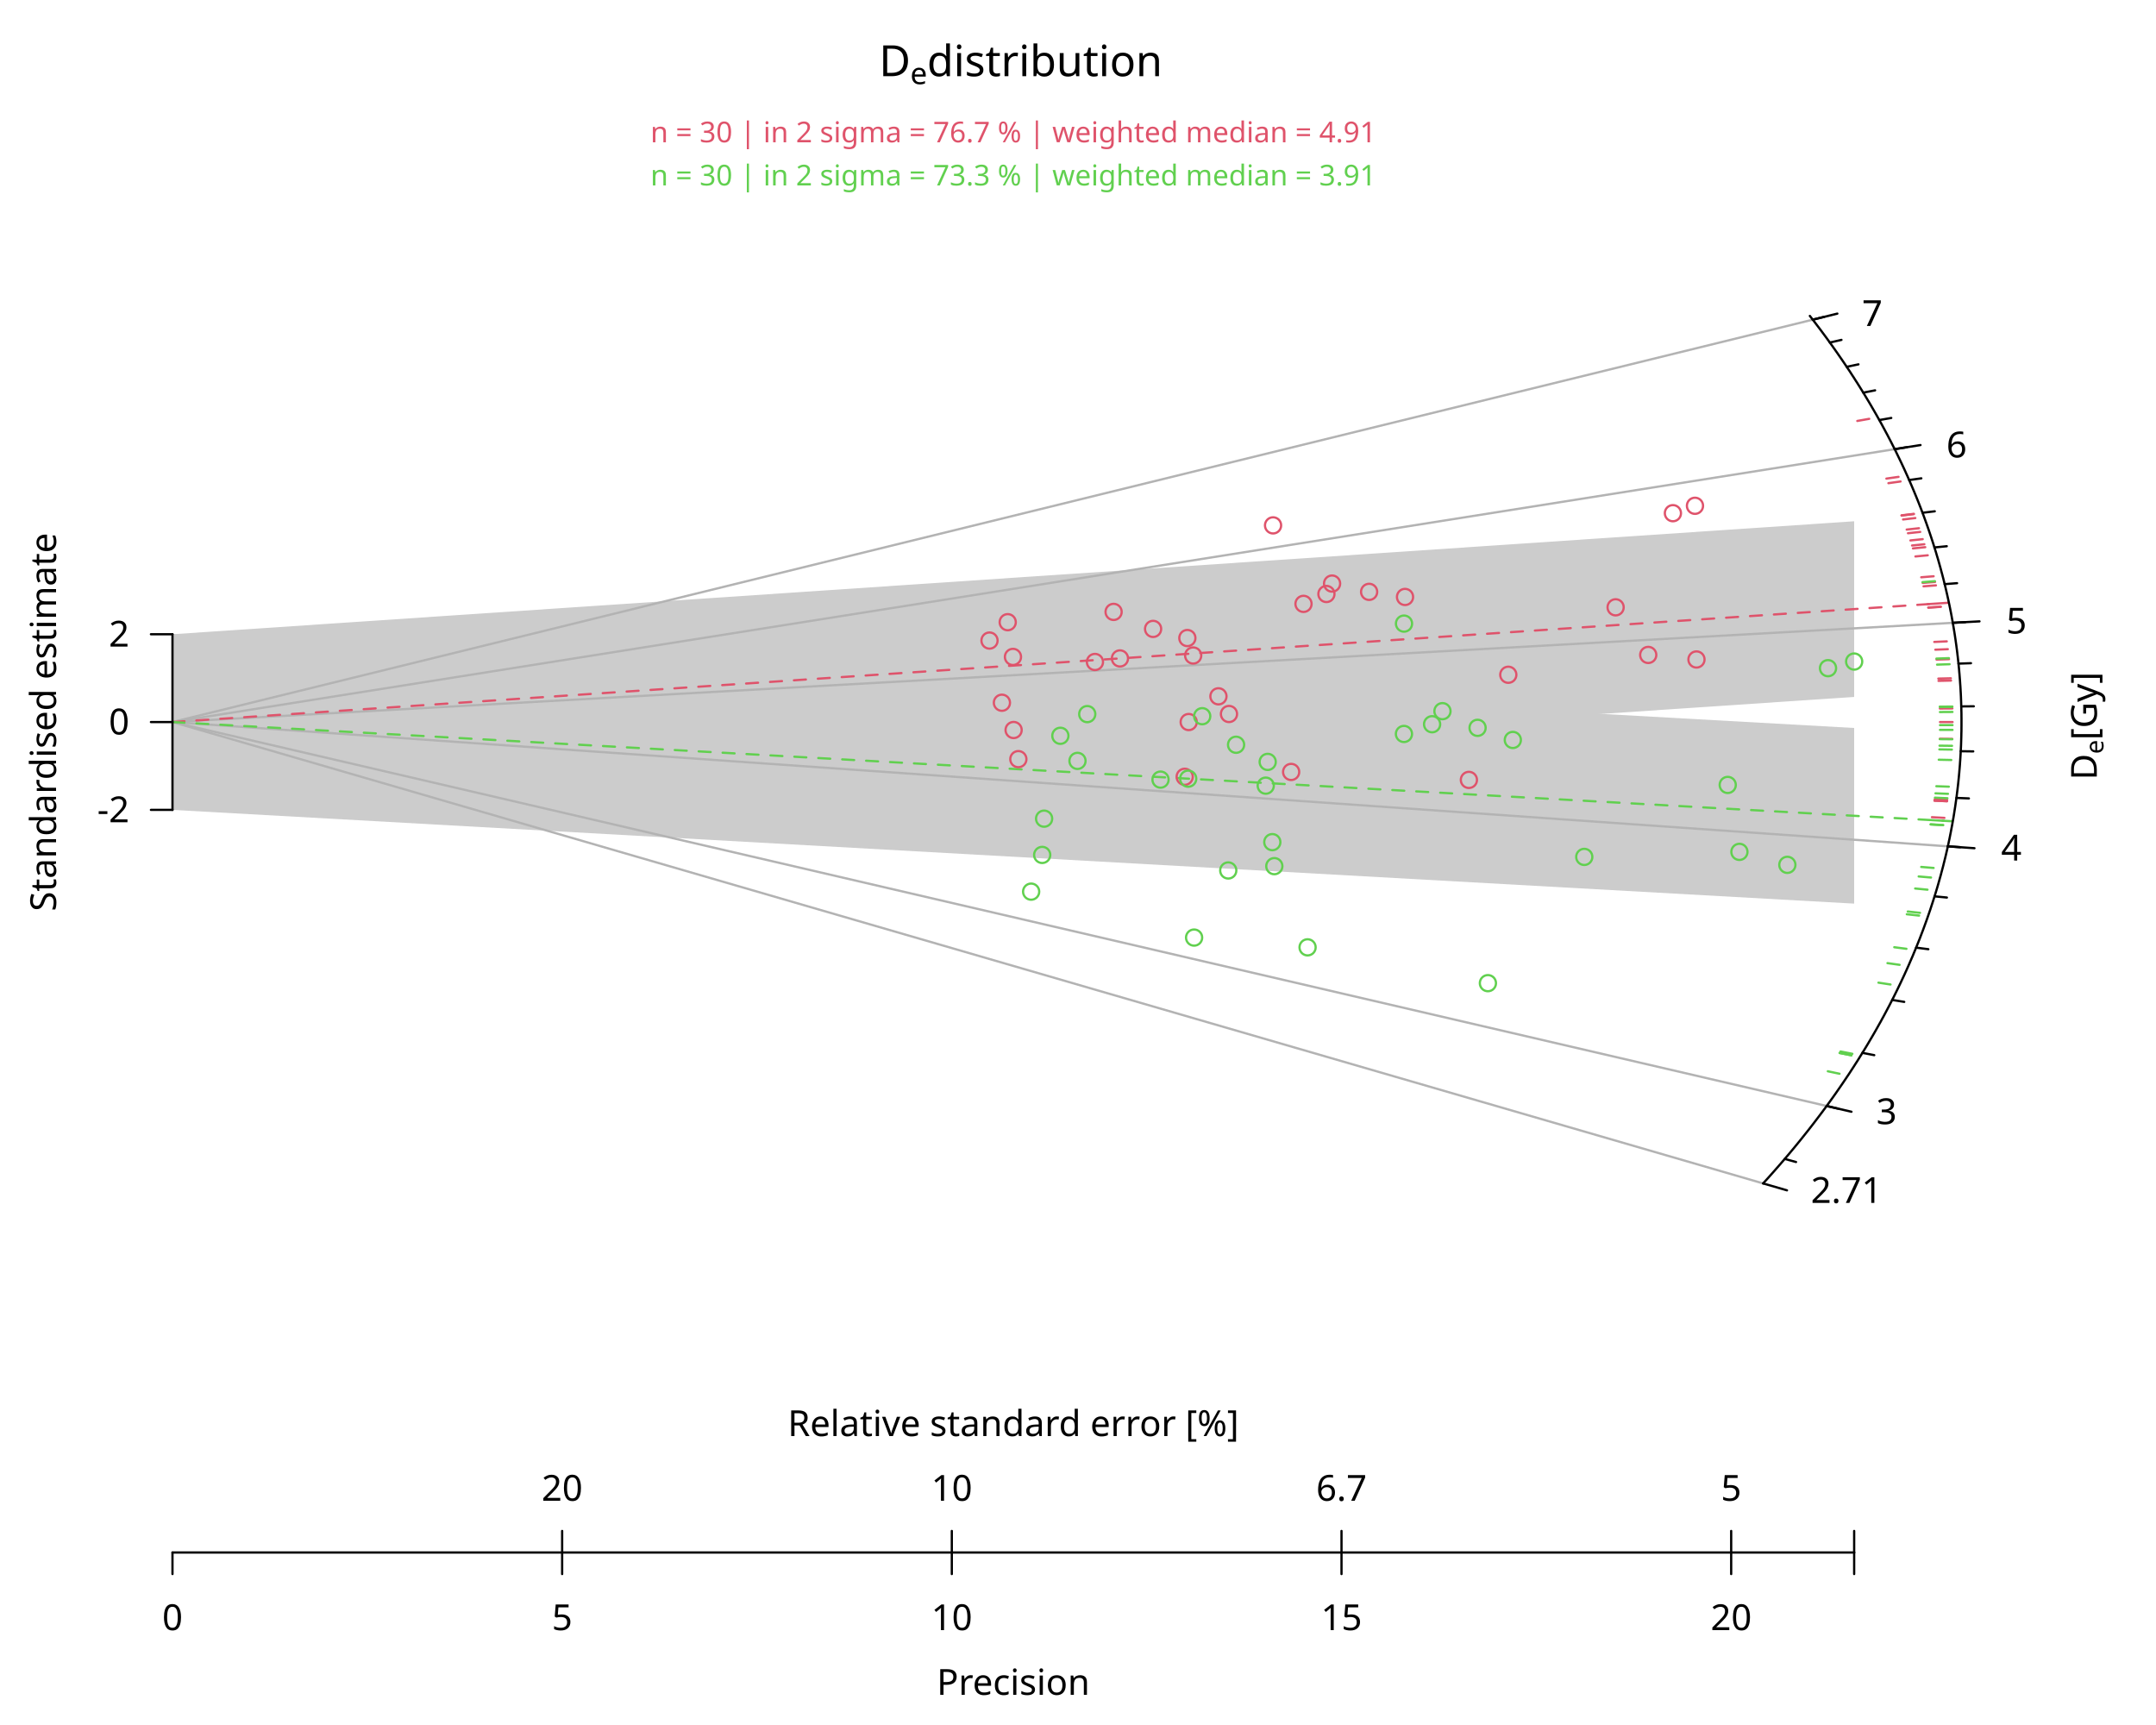
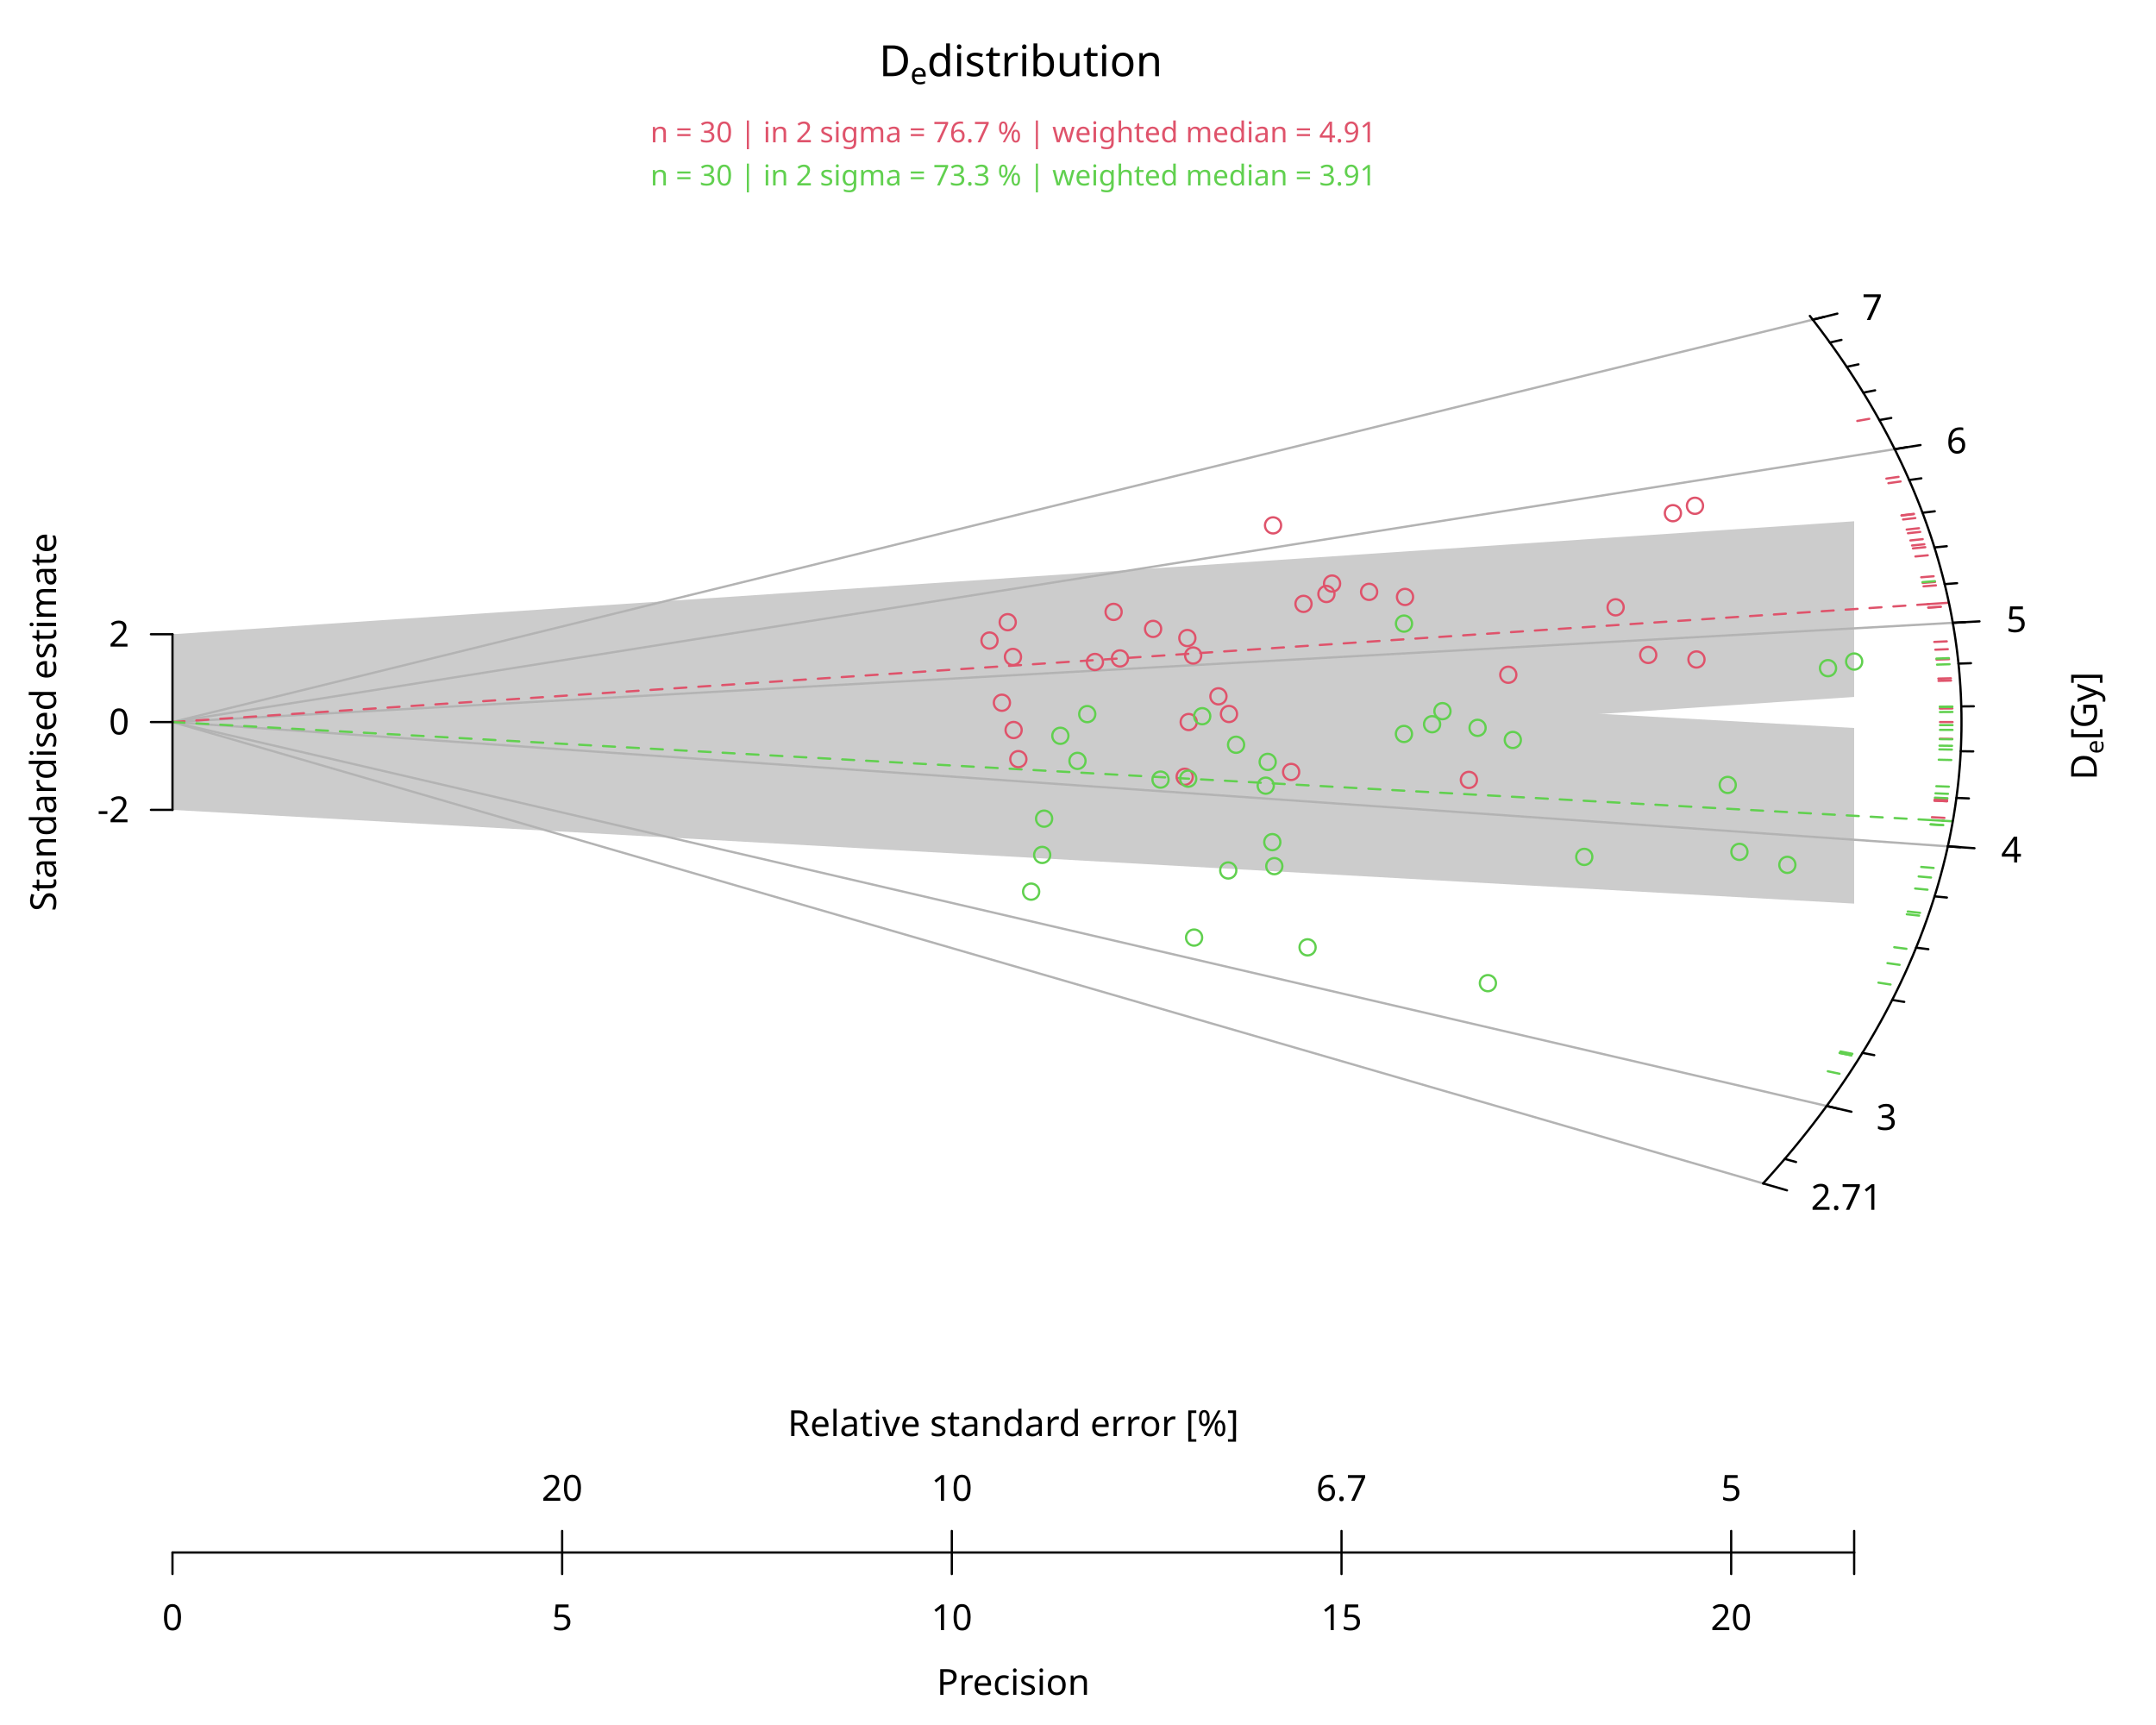
<svg xmlns="http://www.w3.org/2000/svg" class="svglite" data-engine-version="2.0" width="720.00pt" height="576.00pt" viewBox="0 0 720.00 576.00">
  <defs>
    <style type="text/css">
    .svglite line, .svglite polyline, .svglite polygon, .svglite path, .svglite rect, .svglite circle {
      fill: none;
      stroke: #000000;
      stroke-linecap: round;
      stroke-linejoin: round;
      stroke-miterlimit: 10.00;
    }
  </style>
  </defs>
  <rect width="100%" height="100%" style="stroke: none; fill: #FFFFFF;" />
  <defs>
    <clipPath id="cpMC4wMHw3MjAuMDB8MC4wMHw1NzYuMDA=">
      <rect x="0.00" y="0.00" width="720.00" height="576.00" />
    </clipPath>
  </defs>
  <g clip-path="url(#cpMC4wMHw3MjAuMDB8MC4wMHw1NzYuMDA=)">
    <text transform="translate(18.72,241.10) rotate(-90)" text-anchor="middle" style="font-size: 12.00px; font-family: sans;" textLength="119.42px" lengthAdjust="spacingAndGlyphs">Standardised estimate</text>
    <polygon points="57.60,270.43 57.60,211.78 619.20,174.06 619.20,232.71 " style="stroke-width: 0.75; stroke: none; fill: #CCCCCC;" />
    <polygon points="57.60,270.43 57.60,211.78 619.20,243.08 619.20,301.73 " style="stroke-width: 0.75; stroke: none; fill: #CCCCCC;" />
    <polyline points="57.60,241.10 588.80,395.16 " style="stroke-width: 0.75; stroke: #B3B3B3;" />
    <polyline points="57.60,241.10 610.01,369.30 " style="stroke-width: 0.75; stroke: #B3B3B3;" />
    <polyline points="57.60,241.10 650.48,282.60 " style="stroke-width: 0.75; stroke: #B3B3B3;" />
    <polyline points="57.60,241.10 652.14,207.97 " style="stroke-width: 0.75; stroke: #B3B3B3;" />
    <polyline points="57.60,241.10 632.73,149.98 " style="stroke-width: 0.75; stroke: #B3B3B3;" />
    <polyline points="57.60,241.10 605.38,106.74 " style="stroke-width: 0.75; stroke: #B3B3B3;" />
    <polyline points="57.60,241.10 650.84,201.26 " style="stroke-width: 0.75; stroke: #DF536B; stroke-dasharray: 4.00,4.00;" />
    <polyline points="57.60,241.10 652.14,274.24 " style="stroke-width: 0.75; stroke: #61D04F; stroke-dasharray: 4.00,4.00;" />
    <polygon points="588.80,395.16 589.21,394.70 589.62,394.25 590.04,393.79 590.45,393.34 590.86,392.88 591.27,392.42 591.68,391.96 592.09,391.50 592.50,391.04 592.90,390.58 593.31,390.11 593.72,389.65 594.12,389.18 594.53,388.72 594.93,388.25 595.34,387.78 595.74,387.31 596.14,386.84 596.55,386.36 596.95,385.89 597.35,385.42 597.75,384.94 598.15,384.46 598.54,383.99 598.94,383.51 599.34,383.03 599.73,382.55 600.13,382.07 600.52,381.58 600.92,381.10 601.31,380.61 601.70,380.13 602.09,379.64 602.48,379.15 602.87,378.66 603.26,378.17 603.65,377.68 604.04,377.19 604.42,376.70 604.81,376.20 605.19,375.71 605.58,375.21 605.96,374.71 606.34,374.21 606.72,373.71 607.10,373.21 607.48,372.71 607.86,372.21 608.24,371.70 608.62,371.20 608.99,370.69 609.37,370.19 609.74,369.68 610.11,369.17 610.48,368.66 610.85,368.15 611.22,367.64 611.59,367.12 611.96,366.61 612.33,366.09 612.69,365.58 613.06,365.06 613.42,364.54 613.78,364.02 614.14,363.50 614.50,362.98 614.86,362.46 615.22,361.94 615.58,361.41 615.93,360.89 616.29,360.36 616.64,359.83 616.99,359.31 617.35,358.78 617.70,358.25 618.05,357.71 618.39,357.18 618.74,356.65 619.09,356.11 619.43,355.58 619.77,355.04 620.12,354.51 620.46,353.97 620.80,353.43 621.13,352.89 621.47,352.35 621.81,351.81 622.14,351.26 622.48,350.72 622.81,350.17 623.14,349.63 623.47,349.08 623.80,348.53 624.12,347.98 624.45,347.43 624.77,346.88 625.10,346.33 625.42,345.78 625.74,345.23 626.06,344.67 626.38,344.12 626.69,343.56 627.01,343.00 627.32,342.44 627.63,341.89 627.95,341.33 628.26,340.76 628.56,340.20 628.87,339.64 629.18,339.08 629.48,338.51 629.78,337.95 630.08,337.38 630.38,336.81 630.68,336.24 630.98,335.68 631.27,335.11 631.57,334.54 631.86,333.96 632.15,333.39 632.44,332.82 632.73,332.24 633.01,331.67 633.30,331.09 633.58,330.52 633.86,329.94 634.14,329.36 634.42,328.78 634.70,328.20 634.97,327.62 635.24,327.04 635.52,326.45 635.79,325.87 636.06,325.29 636.32,324.70 636.59,324.12 636.85,323.53 637.12,322.94 637.38,322.35 637.64,321.76 637.89,321.17 638.15,320.58 638.40,319.99 638.66,319.40 638.91,318.81 639.15,318.21 639.40,317.62 639.65,317.02 639.89,316.43 640.13,315.83 640.37,315.23 640.61,314.64 640.85,314.04 641.09,313.44 641.32,312.84 641.55,312.23 641.78,311.63 642.01,311.03 642.24,310.43 642.46,309.82 642.68,309.22 642.90,308.61 643.12,308.01 643.34,307.40 643.56,306.79 643.77,306.18 643.98,305.58 644.19,304.97 644.40,304.36 644.61,303.75 644.81,303.13 645.01,302.52 645.21,301.91 645.41,301.30 645.61,300.68 645.80,300.07 646.00,299.45 646.19,298.84 646.38,298.22 646.57,297.60 646.75,296.99 646.94,296.37 647.12,295.75 647.30,295.13 647.47,294.51 647.65,293.89 647.82,293.27 648.00,292.65 648.17,292.03 648.33,291.40 648.50,290.78 648.66,290.16 648.83,289.53 648.99,288.91 649.14,288.28 649.30,287.66 649.45,287.03 649.61,286.41 649.76,285.78 649.91,285.15 650.05,284.52 650.20,283.90 650.34,283.27 650.48,282.64 650.62,282.01 650.75,281.38 650.88,280.75 651.02,280.12 651.15,279.48 651.27,278.85 651.40,278.22 651.52,277.59 651.64,276.96 651.76,276.32 651.88,275.69 652.00,275.05 652.11,274.42 652.22,273.78 652.33,273.15 652.44,272.51 652.54,271.88 652.64,271.24 652.74,270.60 652.84,269.97 652.94,269.33 653.03,268.69 653.12,268.05 653.21,267.42 653.30,266.78 653.39,266.14 653.47,265.50 653.55,264.86 653.63,264.22 653.71,263.58 653.78,262.94 653.86,262.30 653.93,261.66 654.00,261.02 654.06,260.38 654.13,259.74 654.19,259.10 654.25,258.46 654.31,257.81 654.36,257.17 654.42,256.53 654.47,255.89 654.52,255.25 654.56,254.60 654.61,253.96 654.65,253.32 654.69,252.67 654.73,252.03 654.76,251.39 654.80,250.74 654.83,250.10 654.86,249.46 654.89,248.81 654.91,248.17 654.93,247.53 654.95,246.88 654.97,246.24 654.99,245.60 655.00,244.95 655.02,244.31 655.03,243.66 655.03,243.02 655.04,242.37 655.04,241.73 655.04,241.09 655.04,240.44 655.04,239.80 655.03,239.15 655.03,238.51 655.02,237.87 655.00,237.22 654.99,236.58 654.97,235.93 654.95,235.29 654.93,234.65 654.91,234.00 654.88,233.36 654.86,232.71 654.83,232.07 654.80,231.43 654.76,230.78 654.73,230.14 654.69,229.50 654.65,228.86 654.60,228.21 654.56,227.57 654.51,226.93 654.46,226.28 654.41,225.64 654.36,225.00 654.30,224.36 654.25,223.72 654.19,223.08 654.12,222.43 654.06,221.79 653.99,221.15 653.92,220.51 653.85,219.87 653.78,219.23 653.70,218.59 653.63,217.95 653.55,217.31 653.47,216.67 653.38,216.03 653.30,215.39 653.21,214.76 653.12,214.12 653.03,213.48 652.93,212.84 652.84,212.21 652.74,211.57 652.64,210.93 652.53,210.30 652.43,209.66 652.32,209.02 652.21,208.39 652.10,207.75 651.99,207.12 651.87,206.49 651.76,205.85 651.64,205.22 651.52,204.59 651.39,203.95 651.27,203.32 651.14,202.69 651.01,202.06 650.88,201.43 650.74,200.80 650.61,200.17 650.47,199.54 650.33,198.91 650.19,198.28 650.04,197.65 649.90,197.02 649.75,196.39 649.60,195.77 649.45,195.14 649.29,194.51 649.14,193.89 648.98,193.26 648.82,192.64 648.66,192.02 648.49,191.39 648.32,190.77 648.16,190.15 647.99,189.52 647.81,188.90 647.64,188.28 647.46,187.66 647.29,187.04 647.11,186.42 646.92,185.80 646.74,185.19 646.56,184.57 646.37,183.95 646.18,183.34 645.99,182.72 645.79,182.11 645.60,181.49 645.40,180.88 645.20,180.26 645.00,179.65 644.80,179.04 644.59,178.43 644.39,177.82 644.18,177.21 643.97,176.60 643.76,175.99 643.54,175.38 643.33,174.77 643.11,174.17 642.89,173.56 642.67,172.96 642.45,172.35 642.22,171.75 642.00,171.14 641.77,170.54 641.54,169.94 641.31,169.34 641.07,168.74 640.84,168.14 640.60,167.54 640.36,166.94 640.12,166.34 639.88,165.75 639.63,165.15 639.39,164.56 639.14,163.96 638.89,163.37 638.64,162.78 638.39,162.18 638.13,161.59 637.88,161.00 637.62,160.41 637.36,159.82 637.10,159.23 636.84,158.65 636.57,158.06 636.31,157.47 636.04,156.89 635.77,156.30 635.50,155.72 635.23,155.14 634.96,154.56 634.68,153.98 634.40,153.40 634.12,152.82 633.84,152.24 633.56,151.66 633.28,151.08 633.00,150.51 632.71,149.93 632.42,149.36 632.13,148.79 631.84,148.21 631.55,147.64 631.26,147.07 630.96,146.50 630.66,145.93 630.37,145.36 630.07,144.80 629.76,144.23 629.46,143.67 629.16,143.10 628.85,142.54 628.55,141.97 628.24,141.41 627.93,140.85 627.62,140.29 627.30,139.73 626.99,139.17 626.68,138.62 626.36,138.06 626.04,137.51 625.72,136.95 625.40,136.40 625.08,135.85 624.76,135.29 624.43,134.74 624.11,134.19 623.78,133.65 623.45,133.10 623.12,132.55 622.79,132.00 622.46,131.46 622.12,130.92 621.79,130.37 621.45,129.83 621.12,129.29 620.78,128.75 620.44,128.21 620.10,127.67 619.75,127.14 619.41,126.60 619.07,126.06 618.72,125.53 618.37,125.00 618.03,124.46 617.68,123.93 617.33,123.40 616.97,122.87 616.62,122.35 616.27,121.82 615.91,121.29 615.56,120.77 615.20,120.24 614.84,119.72 614.48,119.20 614.12,118.68 613.76,118.16 613.40,117.64 613.03,117.12 612.67,116.60 612.30,116.09 611.94,115.57 611.57,115.06 611.20,114.54 610.83,114.03 610.46,113.52 610.09,113.01 609.72,112.50 609.34,111.99 608.97,111.49 608.59,110.98 608.22,110.48 607.84,109.97 607.46,109.47 607.08,108.97 606.70,108.47 606.32,107.97 605.94,107.47 605.56,106.97 605.17,106.48 604.79,105.98 604.40,105.49 1180.80,105.49 1180.80,395.16 " style="stroke-width: 0.75; stroke: none; fill: #FFFFFF;" />
    <text x="293.58" y="25.44" style="font-size: 14.40px; font-family: sans;" textLength="10.40px" lengthAdjust="spacingAndGlyphs">D</text>
    <text x="303.98" y="28.10" style="font-size: 10.08px; font-family: sans;" textLength="5.61px" lengthAdjust="spacingAndGlyphs">e</text>
    <text x="309.59" y="25.44" style="font-size: 14.40px; font-family: sans;" textLength="73.64px" lengthAdjust="spacingAndGlyphs"> distribution</text>
    <line x1="57.60" y1="518.40" x2="578.13" y2="518.40" style="stroke-width: 0.75;" />
    <line x1="57.60" y1="518.40" x2="57.60" y2="525.60" style="stroke-width: 0.75;" />
    <line x1="187.73" y1="518.40" x2="187.73" y2="525.60" style="stroke-width: 0.75;" />
    <line x1="317.86" y1="518.40" x2="317.86" y2="525.60" style="stroke-width: 0.75;" />
    <line x1="448.00" y1="518.40" x2="448.00" y2="525.60" style="stroke-width: 0.75;" />
    <line x1="578.13" y1="518.40" x2="578.13" y2="525.60" style="stroke-width: 0.75;" />
    <text x="57.60" y="544.32" text-anchor="middle" style="font-size: 12.00px; font-family: sans;" textLength="6.67px" lengthAdjust="spacingAndGlyphs">0</text>
    <text x="187.73" y="544.32" text-anchor="middle" style="font-size: 12.00px; font-family: sans;" textLength="6.67px" lengthAdjust="spacingAndGlyphs">5</text>
    <text x="317.86" y="544.32" text-anchor="middle" style="font-size: 12.00px; font-family: sans;" textLength="13.35px" lengthAdjust="spacingAndGlyphs">10</text>
    <text x="448.00" y="544.32" text-anchor="middle" style="font-size: 12.00px; font-family: sans;" textLength="13.35px" lengthAdjust="spacingAndGlyphs">15</text>
    <text x="578.13" y="544.32" text-anchor="middle" style="font-size: 12.00px; font-family: sans;" textLength="13.35px" lengthAdjust="spacingAndGlyphs">20</text>
    <polyline points="578.13,518.40 619.20,518.40 " style="stroke-width: 0.75;" />
    <line x1="619.20" y1="518.40" x2="619.20" y2="511.20" style="stroke-width: 0.75;" />
    <line x1="619.20" y1="518.40" x2="619.20" y2="525.60" style="stroke-width: 0.75;" />
    <text x="338.40" y="479.52" text-anchor="middle" style="font-size: 12.00px; font-family: sans;" textLength="142.74px" lengthAdjust="spacingAndGlyphs">Relative standard error [%]</text>
    <text x="338.40" y="565.92" text-anchor="middle" style="font-size: 12.00px; font-family: sans;" textLength="49.36px" lengthAdjust="spacingAndGlyphs">Precision</text>
    <line x1="187.73" y1="518.40" x2="187.73" y2="511.20" style="stroke-width: 0.75;" />
    <line x1="317.86" y1="518.40" x2="317.86" y2="511.20" style="stroke-width: 0.75;" />
    <line x1="448.00" y1="518.40" x2="448.00" y2="511.20" style="stroke-width: 0.75;" />
    <line x1="578.13" y1="518.40" x2="578.13" y2="511.20" style="stroke-width: 0.75;" />
    <text x="187.73" y="501.12" text-anchor="middle" style="font-size: 12.00px; font-family: sans;" textLength="13.35px" lengthAdjust="spacingAndGlyphs">20</text>
    <text x="317.86" y="501.12" text-anchor="middle" style="font-size: 12.00px; font-family: sans;" textLength="13.35px" lengthAdjust="spacingAndGlyphs">10</text>
    <text x="448.00" y="501.12" text-anchor="middle" style="font-size: 12.00px; font-family: sans;" textLength="16.68px" lengthAdjust="spacingAndGlyphs">6.7</text>
    <text x="578.13" y="501.12" text-anchor="middle" style="font-size: 12.00px; font-family: sans;" textLength="6.67px" lengthAdjust="spacingAndGlyphs">5</text>
    <polyline points="596.02,386.98 599.79,388.01 " style="stroke-width: 0.75;" />
    <polyline points="610.01,369.30 613.88,370.20 " style="stroke-width: 0.75;" />
    <polyline points="621.96,351.56 625.91,352.33 " style="stroke-width: 0.75;" />
    <polyline points="631.90,333.89 635.92,334.54 " style="stroke-width: 0.75;" />
    <polyline points="639.89,316.43 643.97,316.95 " style="stroke-width: 0.75;" />
    <polyline points="646.05,299.30 650.17,299.70 " style="stroke-width: 0.75;" />
    <polyline points="650.48,282.60 654.64,282.89 " style="stroke-width: 0.75;" />
    <polyline points="653.35,266.43 657.52,266.60 " style="stroke-width: 0.75;" />
    <polyline points="654.79,250.84 658.97,250.90 " style="stroke-width: 0.75;" />
    <polyline points="654.97,235.88 659.15,235.84 " style="stroke-width: 0.75;" />
    <polyline points="654.04,221.59 658.21,221.45 " style="stroke-width: 0.75;" />
    <polyline points="652.14,207.97 656.30,207.74 " style="stroke-width: 0.75;" />
    <polyline points="649.42,195.05 653.57,194.73 " style="stroke-width: 0.75;" />
    <polyline points="646.01,182.80 650.13,182.39 " style="stroke-width: 0.75;" />
    <polyline points="642.03,171.22 646.12,170.73 " style="stroke-width: 0.75;" />
    <polyline points="637.57,160.29 641.63,159.72 " style="stroke-width: 0.75;" />
    <polyline points="632.73,149.98 636.76,149.34 " style="stroke-width: 0.75;" />
    <polyline points="627.60,140.26 631.59,139.56 " style="stroke-width: 0.75;" />
    <polyline points="622.24,131.11 626.19,130.34 " style="stroke-width: 0.75;" />
    <polyline points="616.72,122.49 620.63,121.66 " style="stroke-width: 0.75;" />
    <polyline points="611.08,114.38 614.96,113.49 " style="stroke-width: 0.75;" />
    <polyline points="605.38,106.74 609.21,105.80 " style="stroke-width: 0.75;" />
    <polyline points="588.80,395.16 596.77,397.47 " style="stroke-width: 0.75;" />
    <polyline points="610.01,369.30 618.30,371.23 " style="stroke-width: 0.75;" />
    <polyline points="650.48,282.60 659.38,283.23 " style="stroke-width: 0.75;" />
    <polyline points="652.14,207.97 661.06,207.48 " style="stroke-width: 0.75;" />
    <polyline points="632.73,149.98 641.36,148.61 " style="stroke-width: 0.75;" />
    <polyline points="605.38,106.74 613.59,104.72 " style="stroke-width: 0.75;" />
    <polyline points="588.80,395.16 589.21,394.70 589.62,394.25 590.04,393.79 590.45,393.34 590.86,392.88 591.27,392.42 591.68,391.96 592.09,391.50 592.50,391.04 592.90,390.58 593.31,390.11 593.72,389.65 594.12,389.18 594.53,388.72 594.93,388.25 595.34,387.78 595.74,387.31 596.14,386.84 596.55,386.36 596.95,385.89 597.35,385.42 597.75,384.94 598.15,384.46 598.54,383.99 598.94,383.51 599.34,383.03 599.73,382.55 600.13,382.07 600.52,381.58 600.92,381.10 601.31,380.61 601.70,380.13 602.09,379.64 602.48,379.15 602.87,378.66 603.26,378.17 603.65,377.68 604.04,377.19 604.42,376.70 604.81,376.20 605.19,375.71 605.58,375.21 605.96,374.71 606.34,374.21 606.72,373.71 607.10,373.21 607.48,372.71 607.86,372.21 608.24,371.70 608.62,371.20 608.99,370.69 609.37,370.19 609.74,369.68 610.11,369.17 610.48,368.66 610.85,368.15 611.22,367.64 611.59,367.12 611.96,366.61 612.33,366.09 612.69,365.58 613.06,365.06 613.42,364.54 613.78,364.02 614.14,363.50 614.50,362.98 614.86,362.46 615.22,361.94 615.58,361.41 615.93,360.89 616.29,360.36 616.64,359.83 616.99,359.31 617.35,358.78 617.70,358.25 618.05,357.71 618.39,357.18 618.74,356.65 619.09,356.11 619.43,355.58 619.77,355.04 620.12,354.51 620.46,353.97 620.80,353.43 621.13,352.89 621.47,352.35 621.81,351.81 622.14,351.26 622.48,350.72 622.81,350.17 623.14,349.63 623.47,349.08 623.80,348.53 624.12,347.98 624.45,347.43 624.77,346.88 625.10,346.33 625.42,345.78 625.74,345.23 626.06,344.67 626.38,344.12 626.69,343.56 627.01,343.00 627.32,342.44 627.63,341.89 627.95,341.33 628.26,340.76 628.56,340.20 628.87,339.64 629.18,339.08 629.48,338.51 629.78,337.95 630.08,337.38 630.38,336.81 630.68,336.24 630.98,335.68 631.27,335.11 631.57,334.54 631.86,333.96 632.15,333.39 632.44,332.82 632.73,332.24 633.01,331.67 633.30,331.09 633.58,330.52 633.86,329.94 634.14,329.36 634.42,328.78 634.70,328.20 634.97,327.62 635.24,327.04 635.52,326.45 635.79,325.87 636.06,325.29 636.32,324.70 636.59,324.12 636.85,323.53 637.12,322.94 637.38,322.35 637.64,321.76 637.89,321.17 638.15,320.58 638.40,319.99 638.66,319.40 638.91,318.81 639.15,318.21 639.40,317.62 639.65,317.02 639.89,316.43 640.13,315.83 640.37,315.23 640.61,314.64 640.85,314.04 641.09,313.44 641.32,312.84 641.55,312.23 641.78,311.63 642.01,311.03 642.24,310.43 642.46,309.82 642.68,309.22 642.90,308.61 643.12,308.01 643.34,307.40 643.56,306.79 643.77,306.18 643.98,305.58 644.19,304.97 644.40,304.36 644.61,303.75 644.81,303.13 645.01,302.52 645.21,301.91 645.41,301.30 645.61,300.68 645.80,300.07 646.00,299.45 646.19,298.84 646.38,298.22 646.57,297.60 646.75,296.99 646.94,296.37 647.12,295.75 647.30,295.13 647.47,294.51 647.65,293.89 647.82,293.27 648.00,292.65 648.17,292.03 648.33,291.40 648.50,290.78 648.66,290.16 648.83,289.53 648.99,288.91 649.14,288.28 649.30,287.66 649.45,287.03 649.61,286.41 649.76,285.78 649.91,285.15 650.05,284.52 650.20,283.90 650.34,283.27 650.48,282.64 650.62,282.01 650.75,281.38 650.88,280.75 651.02,280.12 651.15,279.48 651.27,278.85 651.40,278.22 651.52,277.59 651.64,276.96 651.76,276.32 651.88,275.69 652.00,275.05 652.11,274.42 652.22,273.78 652.33,273.15 652.44,272.51 652.54,271.88 652.64,271.24 652.74,270.60 652.84,269.97 652.94,269.33 653.03,268.69 653.12,268.05 653.21,267.42 653.30,266.78 653.39,266.14 653.47,265.50 653.55,264.86 653.63,264.22 653.71,263.58 653.78,262.94 653.86,262.30 653.93,261.66 654.00,261.02 654.06,260.38 654.13,259.74 654.19,259.10 654.25,258.46 654.31,257.81 654.36,257.17 654.42,256.53 654.47,255.89 654.52,255.25 654.56,254.60 654.61,253.96 654.65,253.32 654.69,252.67 654.73,252.03 654.76,251.39 654.80,250.74 654.83,250.10 654.86,249.46 654.89,248.81 654.91,248.17 654.93,247.53 654.95,246.88 654.97,246.24 654.99,245.60 655.00,244.95 655.02,244.31 655.03,243.66 655.03,243.02 655.04,242.37 655.04,241.73 655.04,241.09 655.04,240.44 655.04,239.80 655.03,239.15 655.03,238.51 655.02,237.87 655.00,237.22 654.99,236.58 654.97,235.93 654.95,235.29 654.93,234.65 654.91,234.00 654.88,233.36 654.86,232.71 654.83,232.07 654.80,231.43 654.76,230.78 654.73,230.14 654.69,229.50 654.65,228.86 654.60,228.21 654.56,227.57 654.51,226.93 654.46,226.28 654.41,225.64 654.36,225.00 654.30,224.36 654.25,223.72 654.19,223.08 654.12,222.43 654.06,221.79 653.99,221.15 653.92,220.51 653.85,219.87 653.78,219.23 653.70,218.59 653.63,217.95 653.55,217.31 653.47,216.67 653.38,216.03 653.30,215.39 653.21,214.76 653.12,214.12 653.03,213.48 652.93,212.84 652.84,212.21 652.74,211.57 652.64,210.93 652.53,210.30 652.43,209.66 652.32,209.02 652.21,208.39 652.10,207.75 651.99,207.12 651.87,206.49 651.76,205.85 651.64,205.22 651.52,204.59 651.39,203.95 651.27,203.32 651.14,202.69 651.01,202.06 650.88,201.43 650.74,200.80 650.61,200.17 650.47,199.54 650.33,198.91 650.19,198.28 650.04,197.65 649.90,197.02 649.75,196.39 649.60,195.77 649.45,195.14 649.29,194.51 649.14,193.89 648.98,193.26 648.82,192.64 648.66,192.02 648.49,191.39 648.32,190.77 648.16,190.15 647.99,189.52 647.81,188.90 647.64,188.28 647.46,187.66 647.29,187.04 647.11,186.42 646.92,185.80 646.74,185.19 646.56,184.57 646.37,183.95 646.18,183.34 645.99,182.72 645.79,182.11 645.60,181.49 645.40,180.88 645.20,180.26 645.00,179.65 644.80,179.04 644.59,178.43 644.39,177.82 644.18,177.21 643.97,176.60 643.76,175.99 643.54,175.38 643.33,174.77 643.11,174.17 642.89,173.56 642.67,172.96 642.45,172.35 642.22,171.75 642.00,171.14 641.77,170.54 641.54,169.94 641.31,169.34 641.07,168.74 640.84,168.14 640.60,167.54 640.36,166.94 640.12,166.34 639.88,165.75 639.63,165.15 639.39,164.56 639.14,163.96 638.89,163.37 638.64,162.78 638.39,162.18 638.13,161.59 637.88,161.00 637.62,160.41 637.36,159.82 637.10,159.23 636.84,158.65 636.57,158.06 636.31,157.47 636.04,156.89 635.77,156.30 635.50,155.72 635.23,155.14 634.96,154.56 634.68,153.98 634.40,153.40 634.12,152.82 633.84,152.24 633.56,151.66 633.28,151.08 633.00,150.51 632.71,149.93 632.42,149.36 632.13,148.79 631.84,148.21 631.55,147.64 631.26,147.07 630.96,146.50 630.66,145.93 630.37,145.36 630.07,144.80 629.76,144.23 629.46,143.67 629.16,143.10 628.85,142.54 628.55,141.97 628.24,141.41 627.93,140.85 627.62,140.29 627.30,139.73 626.99,139.17 626.68,138.62 626.36,138.06 626.04,137.51 625.72,136.95 625.40,136.40 625.08,135.85 624.76,135.29 624.43,134.74 624.11,134.19 623.78,133.65 623.45,133.10 623.12,132.55 622.79,132.00 622.46,131.46 622.12,130.92 621.79,130.37 621.45,129.83 621.12,129.29 620.78,128.75 620.44,128.21 620.10,127.67 619.75,127.14 619.41,126.60 619.07,126.06 618.72,125.53 618.37,125.00 618.03,124.46 617.68,123.93 617.33,123.40 616.97,122.87 616.62,122.35 616.27,121.82 615.91,121.29 615.56,120.77 615.20,120.24 614.84,119.72 614.48,119.20 614.12,118.68 613.76,118.16 613.40,117.64 613.03,117.12 612.67,116.60 612.30,116.09 611.94,115.57 611.57,115.06 611.20,114.54 610.83,114.03 610.46,113.52 610.09,113.01 609.72,112.50 609.34,111.99 608.97,111.49 608.59,110.98 608.22,110.48 607.84,109.97 607.46,109.47 607.08,108.97 606.70,108.47 606.32,107.97 605.94,107.47 605.56,106.97 605.17,106.48 604.79,105.98 604.40,105.49 " style="stroke-width: 0.75;" />
-     <text x="604.73" y="401.66" style="font-size: 12.00px; font-family: sans;" textLength="23.36px" lengthAdjust="spacingAndGlyphs">2.71</text>
-     <text x="626.59" y="375.36" style="font-size: 12.00px; font-family: sans;" textLength="6.67px" lengthAdjust="spacingAndGlyphs">3</text>
-     <text x="668.27" y="287.35" style="font-size: 12.00px; font-family: sans;" textLength="6.67px" lengthAdjust="spacingAndGlyphs">4</text>
-     <text x="669.98" y="211.55" style="font-size: 12.00px; font-family: sans;" textLength="6.67px" lengthAdjust="spacingAndGlyphs">5</text>
-     <text x="649.99" y="152.74" style="font-size: 12.00px; font-family: sans;" textLength="6.67px" lengthAdjust="spacingAndGlyphs">6</text>
-     <text x="621.81" y="108.85" style="font-size: 12.00px; font-family: sans;" textLength="6.67px" lengthAdjust="spacingAndGlyphs">7</text>
+     <text x="604.73" y="403.97" style="font-size: 12.00px; font-family: sans;" textLength="23.36px" lengthAdjust="spacingAndGlyphs">2.71</text>
+     <text x="626.59" y="377.28" style="font-size: 12.00px; font-family: sans;" textLength="6.67px" lengthAdjust="spacingAndGlyphs">3</text>
+     <text x="668.27" y="287.98" style="font-size: 12.00px; font-family: sans;" textLength="6.67px" lengthAdjust="spacingAndGlyphs">4</text>
+     <text x="669.98" y="211.05" style="font-size: 12.00px; font-family: sans;" textLength="6.67px" lengthAdjust="spacingAndGlyphs">5</text>
+     <text x="649.99" y="151.38" style="font-size: 12.00px; font-family: sans;" textLength="6.67px" lengthAdjust="spacingAndGlyphs">6</text>
+     <text x="621.81" y="106.84" style="font-size: 12.00px; font-family: sans;" textLength="6.67px" lengthAdjust="spacingAndGlyphs">7</text>
    <text transform="translate(700.23,260.45) rotate(-90)" style="font-size: 12.00px; font-family: sans;" textLength="8.67px" lengthAdjust="spacingAndGlyphs">D</text>
    <text transform="translate(702.45,251.78) rotate(-90)" style="font-size: 8.40px; font-family: sans;" textLength="4.67px" lengthAdjust="spacingAndGlyphs">e</text>
    <text transform="translate(700.23,247.11) rotate(-90)" style="font-size: 12.00px; font-family: sans;" textLength="25.34px" lengthAdjust="spacingAndGlyphs"> [Gy]</text>
    <polyline points="635.02,172.08 639.11,171.59 " style="stroke-width: 0.75; stroke: #DF536B;" />
    <polyline points="636.74,176.83 640.85,176.38 " style="stroke-width: 0.75; stroke: #DF536B;" />
    <polyline points="643.97,202.91 648.12,202.63 " style="stroke-width: 0.75; stroke: #DF536B;" />
    <polyline points="646.03,267.34 650.20,267.53 " style="stroke-width: 0.75; stroke: #DF536B;" />
    <polyline points="620.25,140.56 624.24,139.85 " style="stroke-width: 0.75; stroke: #DF536B;" />
    <polyline points="629.96,159.81 634.02,159.23 " style="stroke-width: 0.75; stroke: #DF536B;" />
    <polyline points="647.31,226.59 651.49,226.49 " style="stroke-width: 0.75; stroke: #DF536B;" />
    <polyline points="642.08,194.64 646.22,194.31 " style="stroke-width: 0.75; stroke: #DF536B;" />
    <polyline points="647.79,246.69 651.97,246.73 " style="stroke-width: 0.75; stroke: #DF536B;" />
    <polyline points="635.04,172.15 639.14,171.66 " style="stroke-width: 0.75; stroke: #DF536B;" />
    <polyline points="637.17,178.05 641.27,177.61 " style="stroke-width: 0.75; stroke: #DF536B;" />
    <polyline points="645.17,272.87 649.34,273.10 " style="stroke-width: 0.75; stroke: #DF536B;" />
    <polyline points="639.66,185.81 643.78,185.42 " style="stroke-width: 0.75; stroke: #DF536B;" />
    <polyline points="643.72,201.74 647.88,201.46 " style="stroke-width: 0.75; stroke: #DF536B;" />
    <polyline points="646.03,267.35 650.20,267.54 " style="stroke-width: 0.75; stroke: #DF536B;" />
    <polyline points="637.98,180.46 642.09,180.03 " style="stroke-width: 0.75; stroke: #DF536B;" />
    <polyline points="635.53,173.46 639.63,172.98 " style="stroke-width: 0.75; stroke: #DF536B;" />
    <polyline points="638.83,183.12 642.95,182.71 " style="stroke-width: 0.75; stroke: #DF536B;" />
    <polyline points="647.82,236.59 652.00,236.56 " style="stroke-width: 0.75; stroke: #DF536B;" />
    <polyline points="646.71,220.24 650.88,220.10 " style="stroke-width: 0.75; stroke: #DF536B;" />
    <polyline points="647.37,227.35 651.55,227.25 " style="stroke-width: 0.75; stroke: #DF536B;" />
    <polyline points="645.96,214.35 650.13,214.16 " style="stroke-width: 0.75; stroke: #DF536B;" />
    <polyline points="646.10,266.90 650.26,267.08 " style="stroke-width: 0.75; stroke: #DF536B;" />
    <polyline points="643.96,202.86 648.11,202.59 " style="stroke-width: 0.75; stroke: #DF536B;" />
    <polyline points="647.87,241.10 652.06,241.10 " style="stroke-width: 0.75; stroke: #DF536B;" />
    <polyline points="646.31,216.94 650.48,216.77 " style="stroke-width: 0.75; stroke: #DF536B;" />
    <polyline points="641.60,192.76 645.74,192.42 " style="stroke-width: 0.75; stroke: #DF536B;" />
    <polyline points="638.53,182.15 642.64,181.73 " style="stroke-width: 0.75; stroke: #DF536B;" />
    <polyline points="630.64,161.34 634.70,160.77 " style="stroke-width: 0.75; stroke: #DF536B;" />
    <polyline points="642.37,195.78 646.51,195.46 " style="stroke-width: 0.75; stroke: #DF536B;" />
    <polyline points="647.80,235.97 651.98,235.93 " style="stroke-width: 0.75; stroke: #61D04F;" />
    <polyline points="647.87,242.13 652.05,242.13 " style="stroke-width: 0.75; stroke: #61D04F;" />
    <polyline points="644.74,275.30 648.90,275.54 " style="stroke-width: 0.75; stroke: #61D04F;" />
    <polyline points="614.35,351.59 618.29,352.37 " style="stroke-width: 0.75; stroke: #61D04F;" />
    <polyline points="642.02,194.39 646.16,194.06 " style="stroke-width: 0.75; stroke: #61D04F;" />
    <polyline points="646.67,219.91 650.85,219.76 " style="stroke-width: 0.75; stroke: #61D04F;" />
    <polyline points="637.10,304.36 641.20,304.81 " style="stroke-width: 0.75; stroke: #61D04F;" />
    <polyline points="646.36,264.90 650.53,265.07 " style="stroke-width: 0.75; stroke: #61D04F;" />
    <polyline points="627.31,328.12 631.35,328.74 " style="stroke-width: 0.75; stroke: #61D04F;" />
    <polyline points="647.81,236.05 651.99,236.02 " style="stroke-width: 0.75; stroke: #61D04F;" />
    <polyline points="647.86,243.71 652.04,243.72 " style="stroke-width: 0.75; stroke: #61D04F;" />
    <polyline points="610.40,357.71 614.32,358.54 " style="stroke-width: 0.75; stroke: #61D04F;" />
    <polyline points="647.45,253.68 651.63,253.77 " style="stroke-width: 0.75; stroke: #61D04F;" />
    <polyline points="645.01,273.84 649.17,274.08 " style="stroke-width: 0.75; stroke: #61D04F;" />
    <polyline points="614.34,351.60 618.28,352.39 " style="stroke-width: 0.75; stroke: #61D04F;" />
    <polyline points="647.79,246.81 651.97,246.85 " style="stroke-width: 0.75; stroke: #61D04F;" />
    <polyline points="647.84,237.76 652.03,237.73 " style="stroke-width: 0.75; stroke: #61D04F;" />
    <polyline points="647.65,250.23 651.83,250.30 " style="stroke-width: 0.75; stroke: #61D04F;" />
    <polyline points="632.59,316.29 636.66,316.82 " style="stroke-width: 0.75; stroke: #61D04F;" />
    <polyline points="639.57,296.68 643.69,297.08 " style="stroke-width: 0.75; stroke: #61D04F;" />
    <polyline points="636.78,305.28 640.88,305.73 " style="stroke-width: 0.75; stroke: #61D04F;" />
    <polyline points="641.60,289.48 645.73,289.82 " style="stroke-width: 0.75; stroke: #61D04F;" />
    <polyline points="614.65,351.10 618.60,351.88 " style="stroke-width: 0.75; stroke: #61D04F;" />
    <polyline points="644.75,275.25 648.91,275.49 " style="stroke-width: 0.75; stroke: #61D04F;" />
    <polyline points="630.32,321.60 634.38,322.17 " style="stroke-width: 0.75; stroke: #61D04F;" />
    <polyline points="640.74,292.66 644.87,293.02 " style="stroke-width: 0.75; stroke: #61D04F;" />
    <polyline points="646.65,262.53 650.82,262.68 " style="stroke-width: 0.75; stroke: #61D04F;" />
    <polyline points="647.71,248.99 651.89,249.04 " style="stroke-width: 0.75; stroke: #61D04F;" />
    <polyline points="646.89,221.93 651.07,221.79 " style="stroke-width: 0.75; stroke: #61D04F;" />
    <polyline points="646.17,266.35 650.34,266.53 " style="stroke-width: 0.75; stroke: #61D04F;" />
    <circle cx="336.53" cy="207.76" r="2.70" style="stroke-width: 0.75; stroke: #DF536B;" />
    <circle cx="442.96" cy="198.34" r="2.70" style="stroke-width: 0.75; stroke: #DF536B;" />
    <circle cx="365.66" cy="221.04" r="2.70" style="stroke-width: 0.75; stroke: #DF536B;" />
    <circle cx="431.18" cy="257.76" r="2.70" style="stroke-width: 0.75; stroke: #DF536B;" />
    <circle cx="425.14" cy="175.43" r="2.70" style="stroke-width: 0.75; stroke: #DF536B;" />
    <circle cx="566.04" cy="168.89" r="2.70" style="stroke-width: 0.75; stroke: #DF536B;" />
    <circle cx="406.90" cy="232.51" r="2.70" style="stroke-width: 0.75; stroke: #DF536B;" />
    <circle cx="539.54" cy="202.79" r="2.70" style="stroke-width: 0.75; stroke: #DF536B;" />
    <circle cx="338.50" cy="243.76" r="2.70" style="stroke-width: 0.75; stroke: #DF536B;" />
    <circle cx="444.85" cy="194.86" r="2.70" style="stroke-width: 0.75; stroke: #DF536B;" />
    <circle cx="457.22" cy="197.63" r="2.70" style="stroke-width: 0.75; stroke: #DF536B;" />
    <circle cx="395.63" cy="259.38" r="2.70" style="stroke-width: 0.75; stroke: #DF536B;" />
    <circle cx="385.08" cy="210.00" r="2.70" style="stroke-width: 0.75; stroke: #DF536B;" />
    <circle cx="374.01" cy="219.86" r="2.70" style="stroke-width: 0.75; stroke: #DF536B;" />
    <circle cx="490.54" cy="260.42" r="2.70" style="stroke-width: 0.75; stroke: #DF536B;" />
    <circle cx="435.31" cy="201.64" r="2.70" style="stroke-width: 0.75; stroke: #DF536B;" />
    <circle cx="371.89" cy="204.32" r="2.70" style="stroke-width: 0.75; stroke: #DF536B;" />
    <circle cx="330.45" cy="213.89" r="2.70" style="stroke-width: 0.75; stroke: #DF536B;" />
    <circle cx="410.42" cy="238.41" r="2.70" style="stroke-width: 0.75; stroke: #DF536B;" />
    <circle cx="503.70" cy="225.31" r="2.70" style="stroke-width: 0.75; stroke: #DF536B;" />
    <circle cx="334.59" cy="234.65" r="2.70" style="stroke-width: 0.75; stroke: #DF536B;" />
    <circle cx="550.43" cy="218.69" r="2.70" style="stroke-width: 0.75; stroke: #DF536B;" />
    <circle cx="340.08" cy="253.49" r="2.70" style="stroke-width: 0.75; stroke: #DF536B;" />
    <circle cx="398.46" cy="218.88" r="2.70" style="stroke-width: 0.75; stroke: #DF536B;" />
    <circle cx="396.97" cy="241.10" r="2.70" style="stroke-width: 0.75; stroke: #DF536B;" />
    <circle cx="566.54" cy="220.21" r="2.70" style="stroke-width: 0.75; stroke: #DF536B;" />
    <circle cx="396.52" cy="213.05" r="2.70" style="stroke-width: 0.75; stroke: #DF536B;" />
    <circle cx="469.21" cy="199.33" r="2.70" style="stroke-width: 0.75; stroke: #DF536B;" />
    <circle cx="558.67" cy="171.36" r="2.70" style="stroke-width: 0.75; stroke: #DF536B;" />
    <circle cx="338.28" cy="219.35" r="2.70" style="stroke-width: 0.75; stroke: #DF536B;" />
    <circle cx="363.09" cy="238.45" r="2.70" style="stroke-width: 0.75; stroke: #61D04F;" />
    <circle cx="478.25" cy="241.83" r="2.70" style="stroke-width: 0.75; stroke: #61D04F;" />
    <circle cx="387.56" cy="260.32" r="2.70" style="stroke-width: 0.75; stroke: #61D04F;" />
    <circle cx="436.67" cy="316.33" r="2.70" style="stroke-width: 0.75; stroke: #61D04F;" />
    <circle cx="468.87" cy="208.23" r="2.70" style="stroke-width: 0.75; stroke: #61D04F;" />
    <circle cx="619.20" cy="220.90" r="2.70" style="stroke-width: 0.75; stroke: #61D04F;" />
    <circle cx="424.89" cy="281.20" r="2.70" style="stroke-width: 0.75; stroke: #61D04F;" />
    <circle cx="576.98" cy="262.10" r="2.70" style="stroke-width: 0.75; stroke: #61D04F;" />
    <circle cx="348.04" cy="285.47" r="2.70" style="stroke-width: 0.75; stroke: #61D04F;" />
    <circle cx="481.71" cy="237.47" r="2.70" style="stroke-width: 0.75; stroke: #61D04F;" />
    <circle cx="493.44" cy="243.03" r="2.70" style="stroke-width: 0.75; stroke: #61D04F;" />
    <circle cx="398.77" cy="313.07" r="2.70" style="stroke-width: 0.75; stroke: #61D04F;" />
    <circle cx="412.79" cy="248.68" r="2.70" style="stroke-width: 0.75; stroke: #61D04F;" />
    <circle cx="396.80" cy="260.01" r="2.70" style="stroke-width: 0.75; stroke: #61D04F;" />
    <circle cx="496.89" cy="328.29" r="2.70" style="stroke-width: 0.75; stroke: #61D04F;" />
    <circle cx="468.85" cy="245.08" r="2.70" style="stroke-width: 0.75; stroke: #61D04F;" />
    <circle cx="401.48" cy="239.15" r="2.70" style="stroke-width: 0.75; stroke: #61D04F;" />
    <circle cx="354.11" cy="245.69" r="2.70" style="stroke-width: 0.75; stroke: #61D04F;" />
    <circle cx="425.56" cy="289.22" r="2.70" style="stroke-width: 0.75; stroke: #61D04F;" />
    <circle cx="529.07" cy="286.13" r="2.70" style="stroke-width: 0.75; stroke: #61D04F;" />
    <circle cx="348.68" cy="273.36" r="2.70" style="stroke-width: 0.75; stroke: #61D04F;" />
    <circle cx="580.88" cy="284.45" r="2.70" style="stroke-width: 0.75; stroke: #61D04F;" />
    <circle cx="344.35" cy="297.73" r="2.70" style="stroke-width: 0.75; stroke: #61D04F;" />
    <circle cx="422.70" cy="262.34" r="2.70" style="stroke-width: 0.75; stroke: #61D04F;" />
    <circle cx="410.18" cy="290.66" r="2.70" style="stroke-width: 0.75; stroke: #61D04F;" />
    <circle cx="596.89" cy="288.78" r="2.70" style="stroke-width: 0.75; stroke: #61D04F;" />
    <circle cx="423.35" cy="254.41" r="2.70" style="stroke-width: 0.75; stroke: #61D04F;" />
    <circle cx="505.21" cy="247.08" r="2.70" style="stroke-width: 0.75; stroke: #61D04F;" />
    <circle cx="610.47" cy="223.11" r="2.70" style="stroke-width: 0.75; stroke: #61D04F;" />
    <circle cx="359.83" cy="254.07" r="2.70" style="stroke-width: 0.75; stroke: #61D04F;" />
    <line x1="57.60" y1="270.43" x2="57.60" y2="211.78" style="stroke-width: 0.75;" />
    <line x1="57.60" y1="270.43" x2="50.40" y2="270.43" style="stroke-width: 0.75;" />
    <line x1="57.60" y1="241.10" x2="50.40" y2="241.10" style="stroke-width: 0.75;" />
    <line x1="57.60" y1="211.78" x2="50.40" y2="211.78" style="stroke-width: 0.75;" />
    <text x="43.20" y="274.56" text-anchor="end" style="font-size: 12.00px; font-family: sans;" textLength="10.67px" lengthAdjust="spacingAndGlyphs">-2</text>
    <text x="43.20" y="245.23" text-anchor="end" style="font-size: 12.00px; font-family: sans;" textLength="6.67px" lengthAdjust="spacingAndGlyphs">0</text>
    <text x="43.20" y="215.91" text-anchor="end" style="font-size: 12.00px; font-family: sans;" textLength="6.67px" lengthAdjust="spacingAndGlyphs">2</text>
    <text x="338.40" y="47.52" text-anchor="middle" style="font-size: 9.60px; fill: #DF536B; font-family: sans;" textLength="229.43px" lengthAdjust="spacingAndGlyphs">n = 30 | in 2 sigma = 76.7 % | weighted median = 4.91</text>
    <text x="338.40" y="61.92" text-anchor="middle" style="font-size: 9.60px; fill: #61D04F; font-family: sans;" textLength="229.43px" lengthAdjust="spacingAndGlyphs">n = 30 | in 2 sigma = 73.3 % | weighted median = 3.91</text>
  </g>
</svg>
